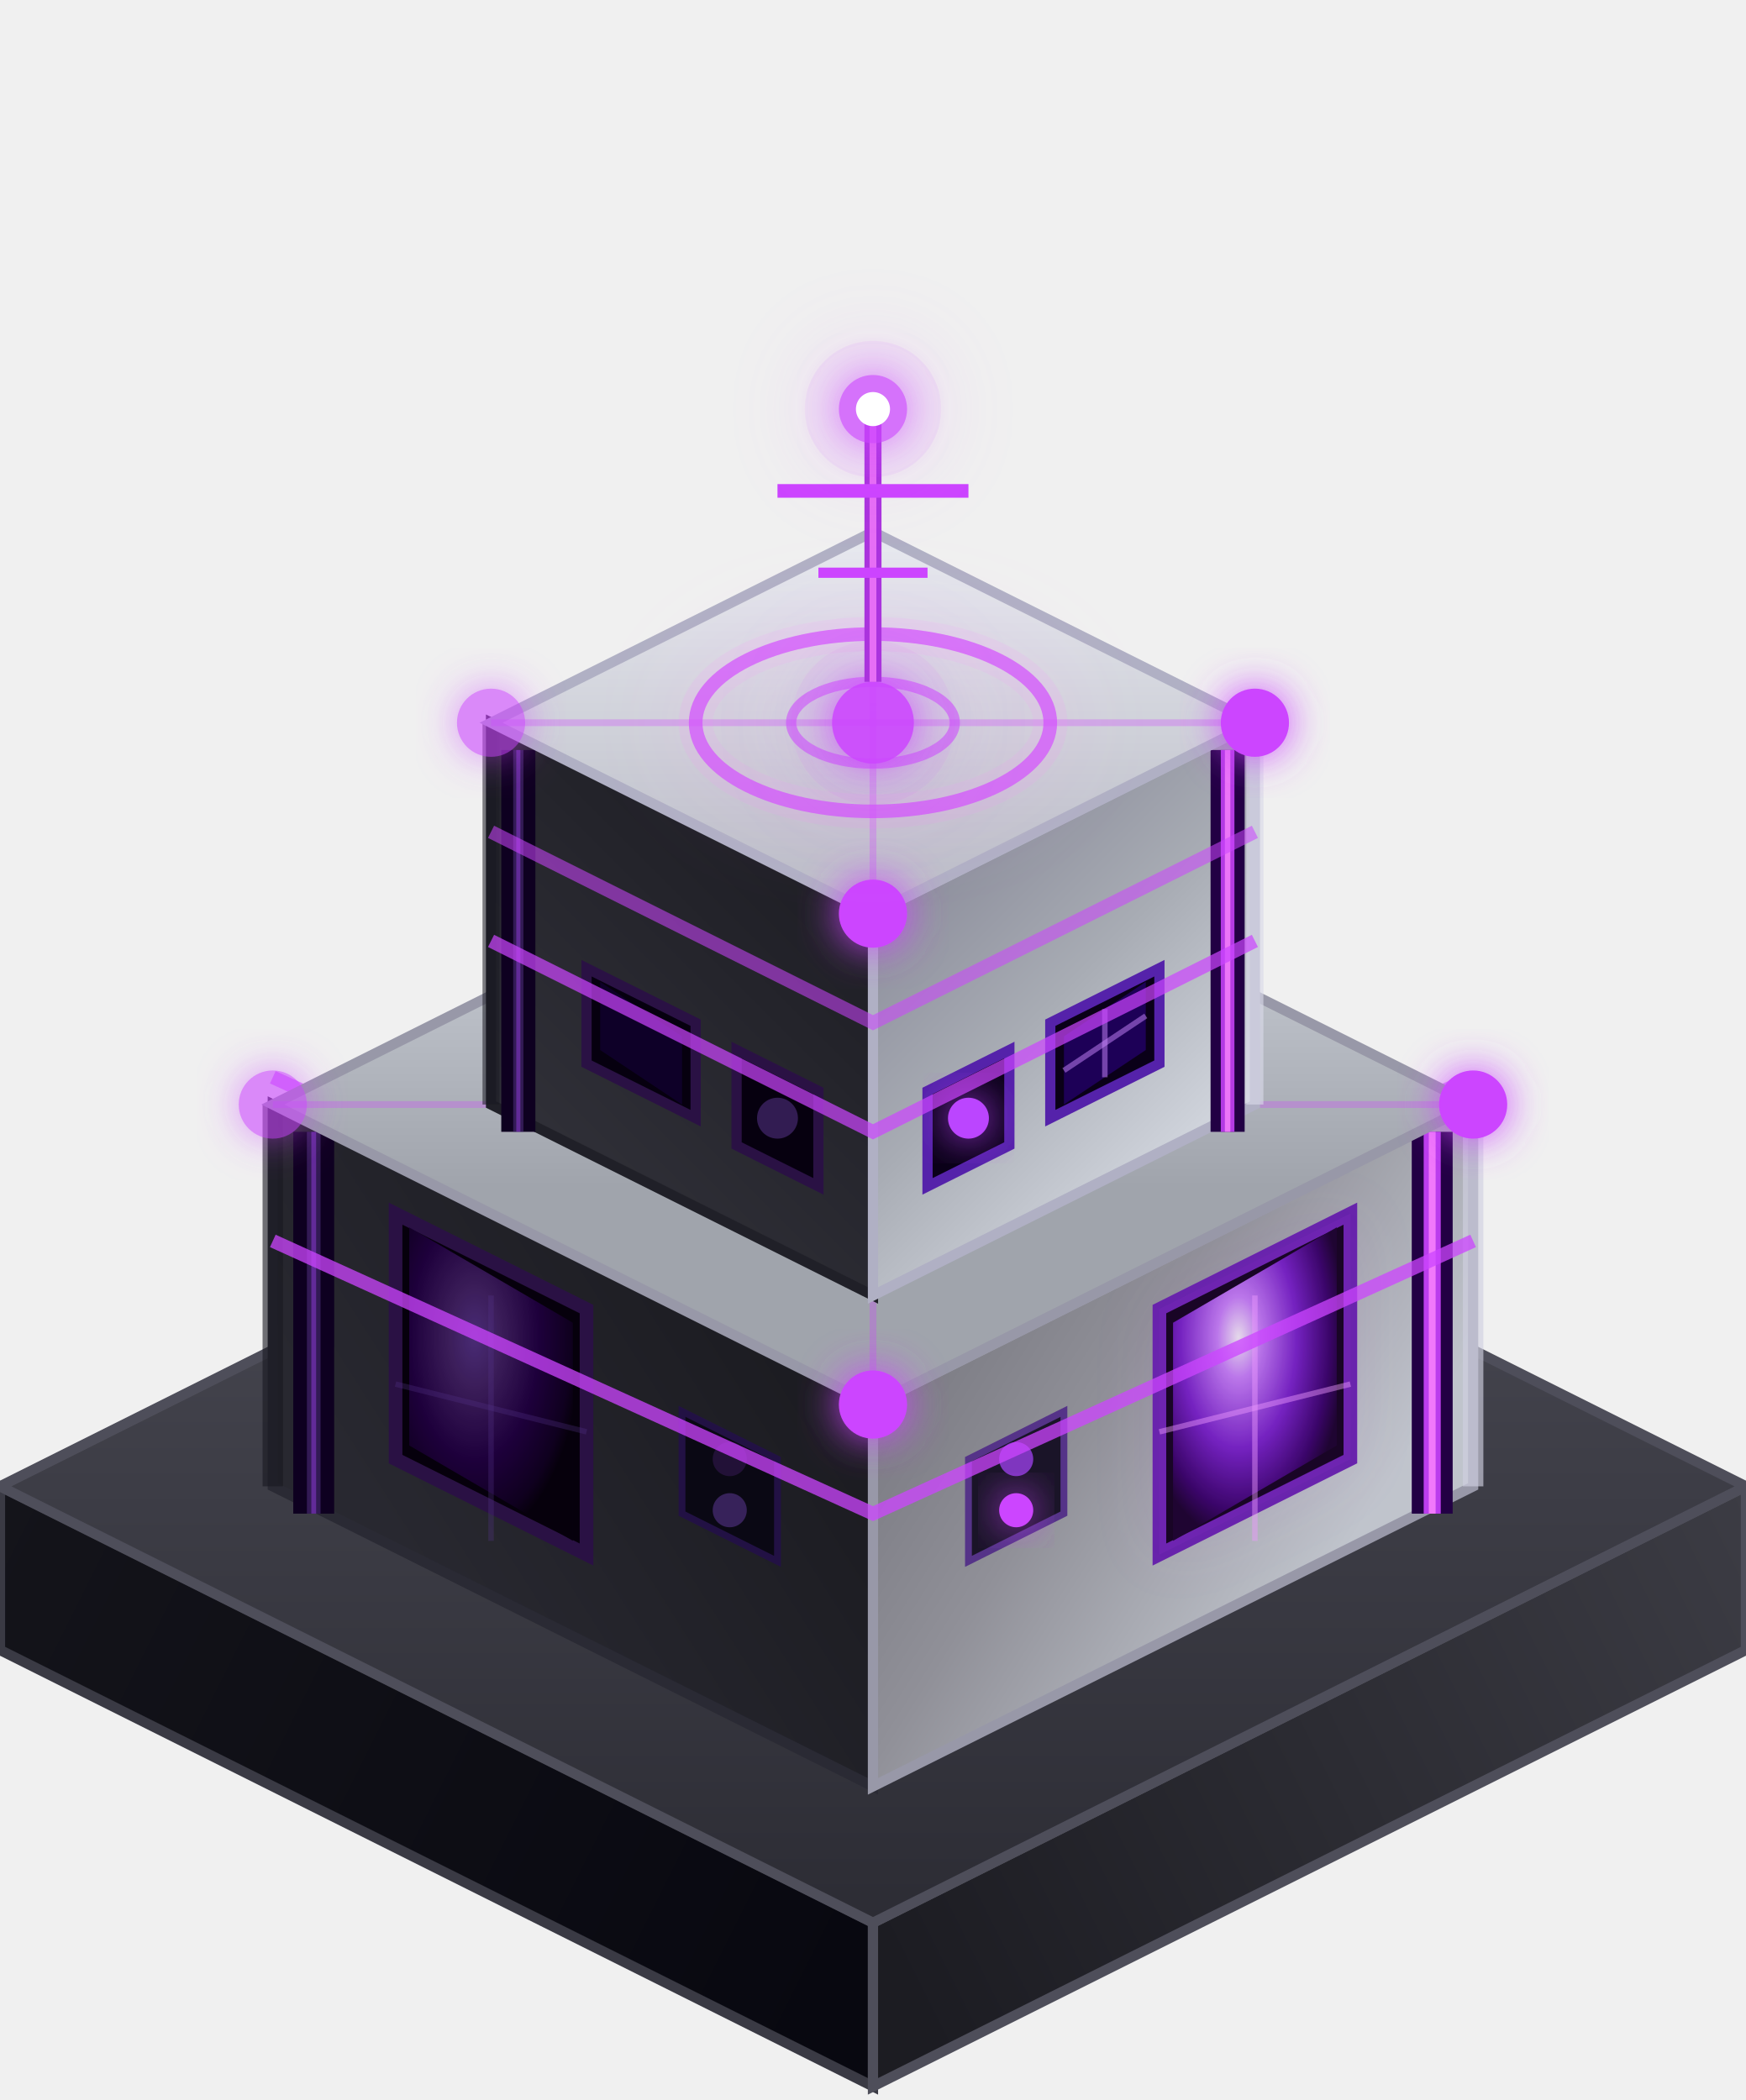
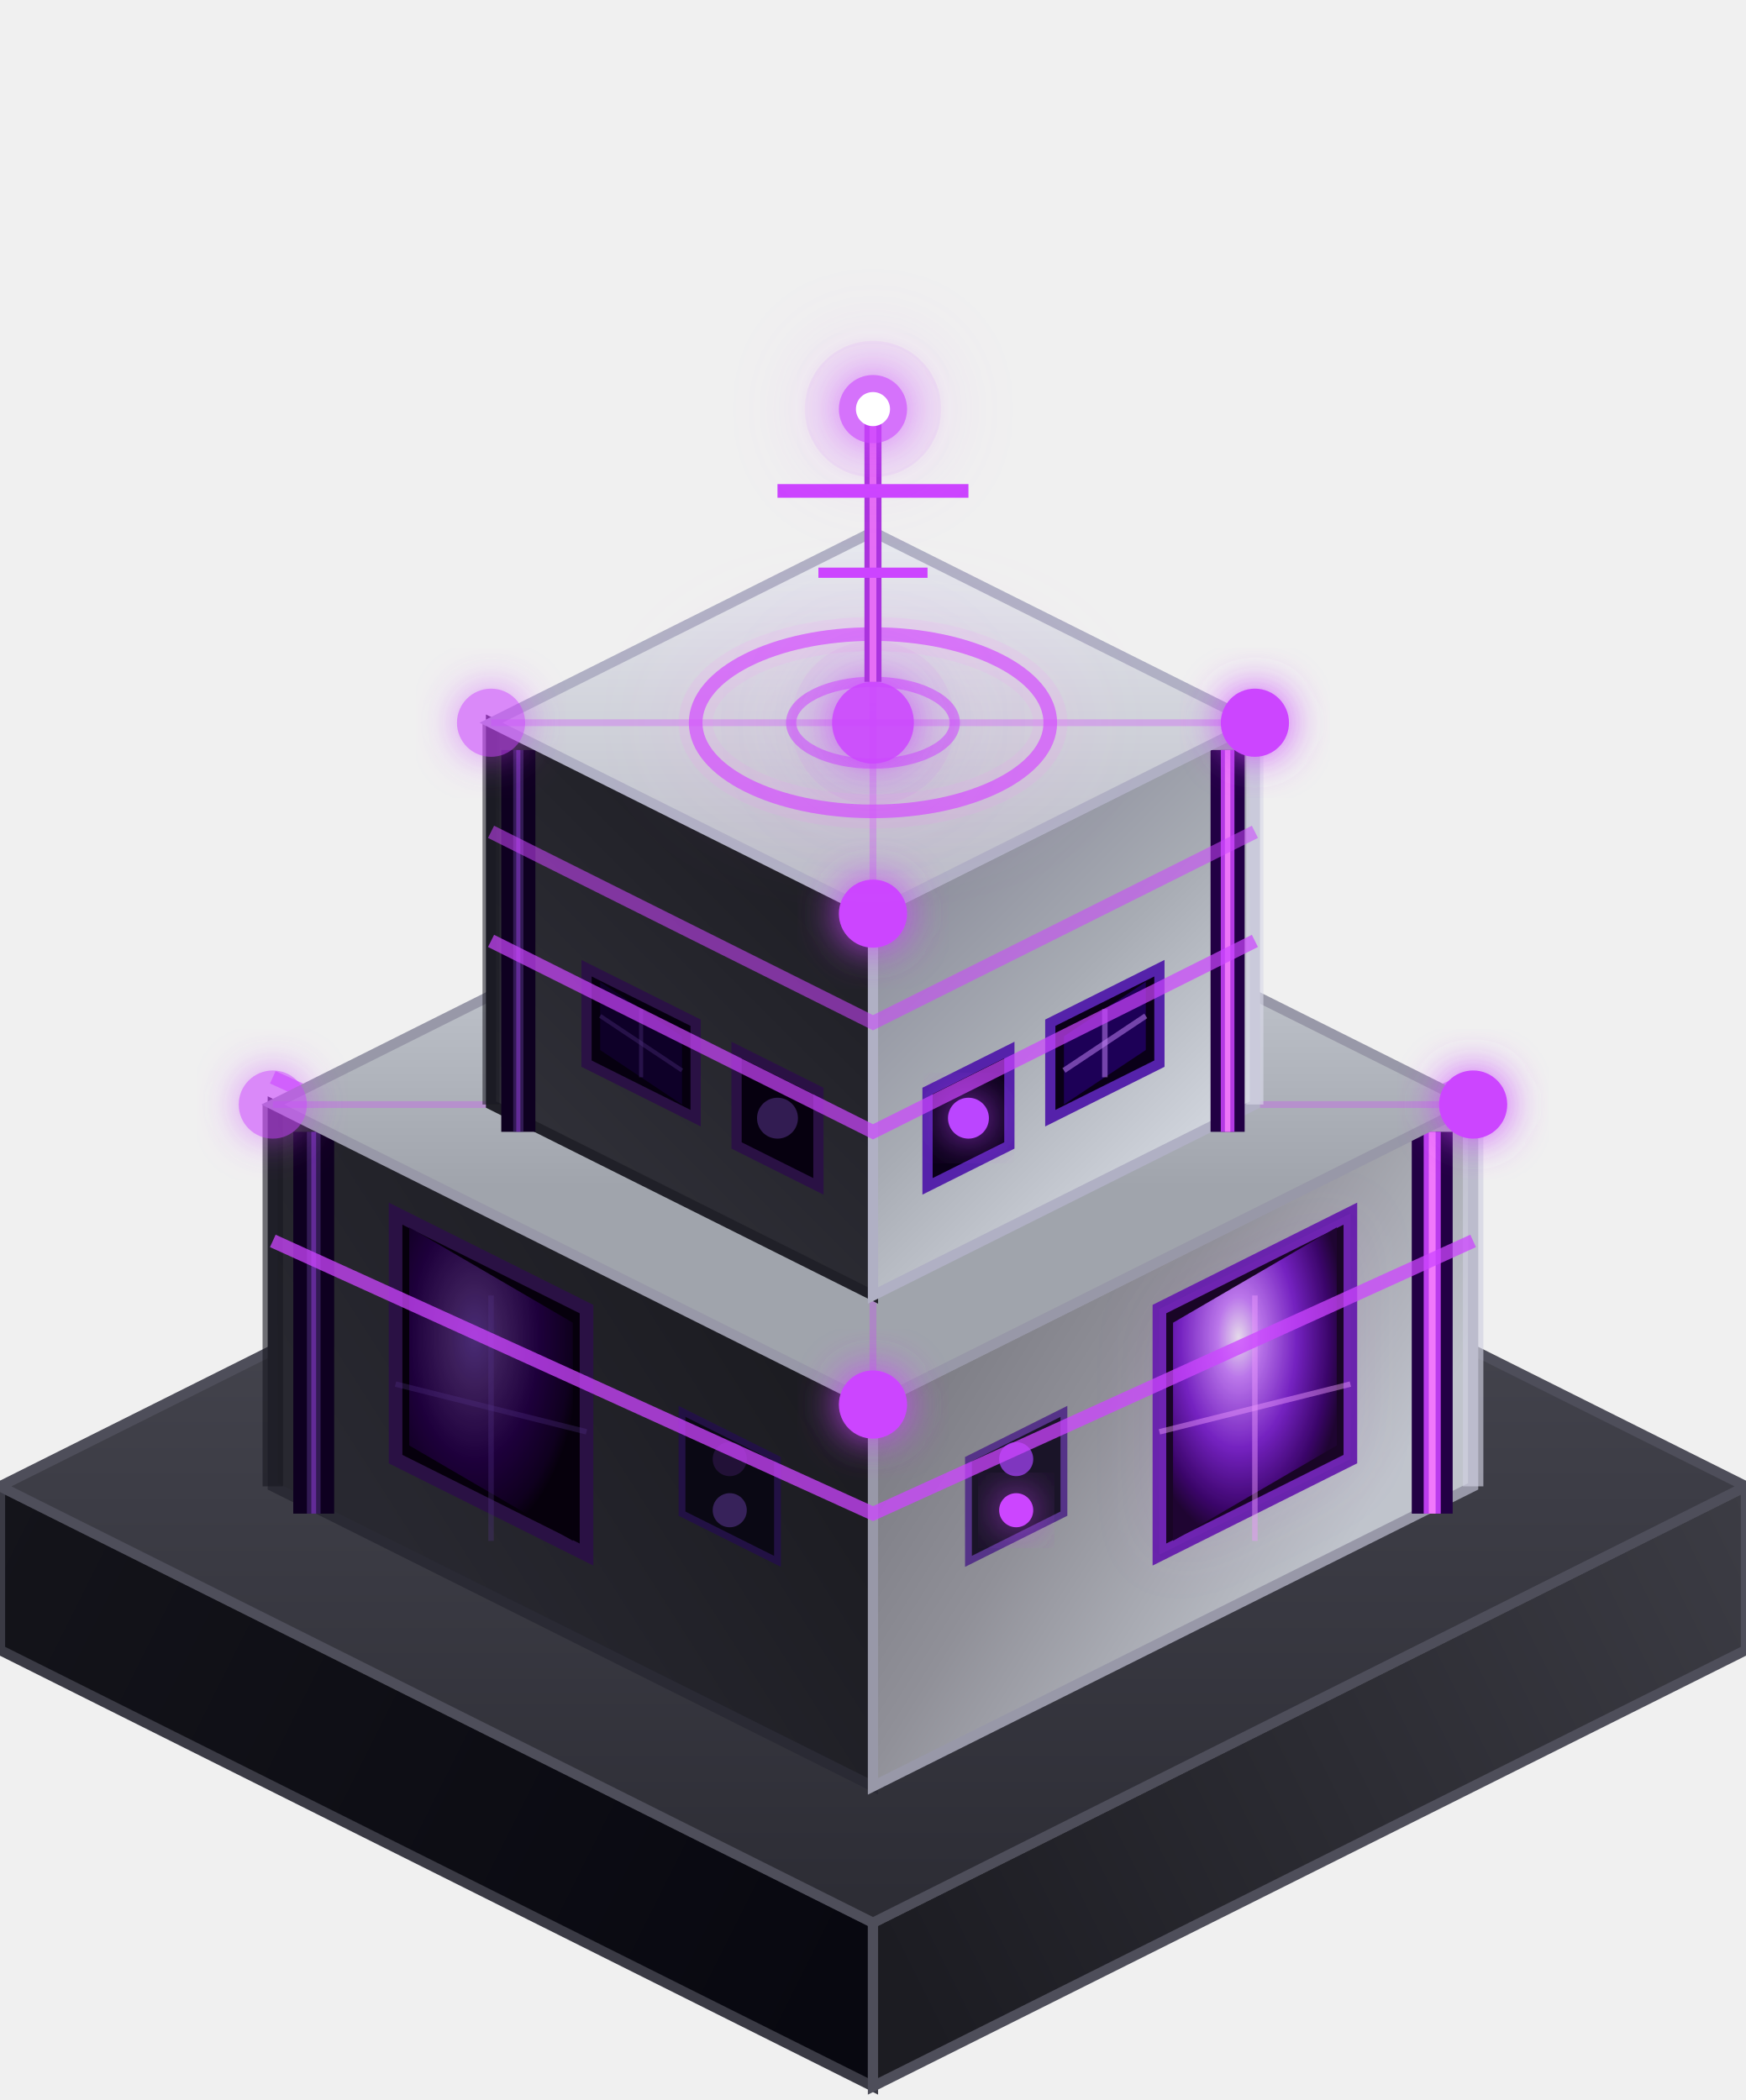
<svg xmlns="http://www.w3.org/2000/svg" viewBox="-128 -178 256 308" width="256" height="308">
  <defs>
    <linearGradient id="fR" gradientUnits="userSpaceOnUse" x1="128" y1="40" x2="0" y2="104">
      <stop offset="0%" stop-color="#3c3c44" />
      <stop offset="100%" stop-color="#1c1c22" />
    </linearGradient>
    <linearGradient id="fL" gradientUnits="userSpaceOnUse" x1="-128" y1="40" x2="0" y2="104">
      <stop offset="0%" stop-color="#14141a" />
      <stop offset="100%" stop-color="#080810" />
    </linearGradient>
    <linearGradient id="fT" gradientUnits="userSpaceOnUse" x1="0" y1="-24" x2="0" y2="104">
      <stop offset="0%" stop-color="#4e4e58" />
      <stop offset="100%" stop-color="#2c2c34" />
    </linearGradient>
    <linearGradient id="lR" gradientUnits="userSpaceOnUse" x1="88" y1="0" x2="0" y2="-56">
      <stop offset="0%" stop-color="#c0c4cc" />
      <stop offset="40%" stop-color="#909098" />
      <stop offset="100%" stop-color="#606068" />
    </linearGradient>
    <linearGradient id="lL" gradientUnits="userSpaceOnUse" x1="-88" y1="0" x2="0" y2="-56">
      <stop offset="0%" stop-color="#282830" />
      <stop offset="100%" stop-color="#141418" />
    </linearGradient>
    <linearGradient id="lT" gradientUnits="userSpaceOnUse" x1="0" y1="-80" x2="0" y2="-24">
      <stop offset="0%" stop-color="#d8dce4" />
      <stop offset="100%" stop-color="#a0a4ac" />
    </linearGradient>
    <linearGradient id="uR" gradientUnits="userSpaceOnUse" x1="56" y1="-44" x2="0" y2="-100">
      <stop offset="0%" stop-color="#d4d8e0" />
      <stop offset="40%" stop-color="#a8acb4" />
      <stop offset="100%" stop-color="#78788a" />
    </linearGradient>
    <linearGradient id="uL" gradientUnits="userSpaceOnUse" x1="-56" y1="-44" x2="0" y2="-100">
      <stop offset="0%" stop-color="#303038" />
      <stop offset="100%" stop-color="#18181e" />
    </linearGradient>
    <linearGradient id="uT" gradientUnits="userSpaceOnUse" x1="0" y1="-128" x2="0" y2="-72">
      <stop offset="0%" stop-color="#e8eaf0" />
      <stop offset="100%" stop-color="#b8bac4" />
    </linearGradient>
    <radialGradient id="reactor" cx="40%" cy="35%" r="65%">
      <stop offset="0%" stop-color="#ffffff" />
      <stop offset="20%" stop-color="#cc88ff" />
      <stop offset="55%" stop-color="#7722cc" />
      <stop offset="85%" stop-color="#330066" />
      <stop offset="100%" stop-color="#110022" />
    </radialGradient>
    <radialGradient id="reactorDim" cx="40%" cy="35%" r="65%">
      <stop offset="0%" stop-color="#553388" />
      <stop offset="25%" stop-color="#442266" />
      <stop offset="60%" stop-color="#220044" />
      <stop offset="90%" stop-color="#110022" />
      <stop offset="100%" stop-color="#06000c" />
    </radialGradient>
    <linearGradient id="conduit" gradientUnits="userSpaceOnUse" x1="0" y1="0" x2="0" y2="-130">
      <stop offset="0%" stop-color="#cc44ff" />
      <stop offset="50%" stop-color="#8822cc" />
      <stop offset="100%" stop-color="#441188" />
    </linearGradient>
    <filter id="glow" x="-60%" y="-60%" width="220%" height="220%">
      <feGaussianBlur stdDeviation="3" result="blur" />
      <feMerge>
        <feMergeNode in="blur" />
        <feMergeNode in="SourceGraphic" />
      </feMerge>
    </filter>
    <filter id="coreglow" x="-80%" y="-80%" width="260%" height="260%">
      <feGaussianBlur stdDeviation="5" result="blur" />
      <feMerge>
        <feMergeNode in="blur" />
        <feMergeNode in="SourceGraphic" />
      </feMerge>
    </filter>
    <filter id="softglow" x="-80%" y="-80%" width="260%" height="260%">
      <feGaussianBlur stdDeviation="6" result="blur" />
      <feMerge>
        <feMergeNode in="blur" />
        <feMergeNode in="SourceGraphic" />
      </feMerge>
    </filter>
  </defs>
  <polygon points="-128,64 0,128 0,104 -128,40" fill="url(#fL)" stroke="#3a3a44" stroke-width="1.5" />
  <polygon points="128,64 0,128 0,104 128,40" fill="url(#fR)" stroke="#4e4e5a" stroke-width="1.5" />
  <polygon points="0,-24 128,40 0,104 -128,40" fill="url(#fT)" stroke="#4e4e5a" stroke-width="1.5" />
  <g transform="translate(0, 20)">
    <polygon points="-88,20 0,64 0,8 -88,-36" fill="url(#lL)" stroke="#2a2a34" stroke-width="1.5" />
    <line x1="-88" y1="20" x2="-88" y2="-36" stroke="#181820" stroke-width="3" opacity="0.6" />
    <polygon points="-70,16 -42,30 -42,-6 -70,-20" fill="#06000c" stroke="#2a1144" stroke-width="2" />
    <polygon points="-68,14 -44,28 -44,-4 -68,-18" fill="url(#reactorDim)" opacity="0.85" />
    <line x1="-56" y1="28" x2="-56" y2="-8" stroke="#553388" stroke-width="0.8" opacity="0.3" />
    <line x1="-70" y1="5" x2="-42" y2="12" stroke="#553388" stroke-width="0.8" opacity="0.3" />
    <polygon points="-28,24 -14,31 -14,16 -28,9" fill="#0a0814" stroke="#221144" stroke-width="1" />
    <circle cx="-21" cy="23.5" r="2.5" fill="#553388" opacity="0.6" />
    <circle cx="-21" cy="16" r="2.5" fill="#3a1a5a" opacity="0.5" />
    <line x1="-82" y1="24" x2="-82" y2="-32" stroke="#0e0020" stroke-width="6" />
    <line x1="-82" y1="24" x2="-82" y2="-32" stroke="#553388" stroke-width="2" opacity="0.5" />
    <line x1="-82" y1="24" x2="-82" y2="-32" stroke="#aa44ff" stroke-width="0.7" opacity="0.4" />
    <polygon points="88,20 0,64 0,8 88,-36" fill="url(#lR)" stroke="#9898a8" stroke-width="1.5" />
    <line x1="88" y1="20" x2="88" y2="-36" stroke="#d0d0e0" stroke-width="3" opacity="0.65" />
    <polygon points="70,16 42,30 42,-6 70,-20" fill="#0a0014" stroke="#6622aa" stroke-width="2" />
    <polygon points="68,14 44,28 44,-4 68,-18" fill="url(#reactor)" opacity="0.9" />
    <polygon points="70,16 42,30 42,-6 70,-20" fill="#cc44ff" opacity="0.08" filter="url(#coreglow)" />
    <line x1="56" y1="28" x2="56" y2="-8" stroke="#ee99ff" stroke-width="0.8" opacity="0.45" />
    <line x1="70" y1="5" x2="42" y2="12" stroke="#ee99ff" stroke-width="0.8" opacity="0.45" />
    <polygon points="28,24 14,31 14,16 28,9" fill="#1a1428" stroke="#553388" stroke-width="1" />
    <circle cx="21" cy="23.5" r="2.5" fill="#cc44ff" filter="url(#glow)" />
    <circle cx="21" cy="16" r="2.5" fill="#aa44ff" opacity="0.7" />
    <line x1="82" y1="24" x2="82" y2="-32" stroke="#220044" stroke-width="6" />
    <line x1="82" y1="24" x2="82" y2="-32" stroke="#cc44ff" stroke-width="2.5" opacity="0.9" />
    <line x1="82" y1="24" x2="82" y2="-32" stroke="#ff88ff" stroke-width="1" opacity="0.8" />
    <line x1="82" y1="24" x2="82" y2="-32" stroke="#cc44ff" stroke-width="8" opacity="0.15" filter="url(#coreglow)" />
    <polyline points="88,-16 0,24 -88,-16" stroke="#cc44ff" stroke-width="2" fill="none" opacity="0.75" />
    <polyline points="88,-40 0,0  -88,-40" stroke="#cc44ff" stroke-width="2" fill="none" opacity="0.6" />
    <polygon points="0,-80 88,-36 0,8 -88,-36" fill="url(#lT)" stroke="#9898a8" stroke-width="1.5" />
    <line x1="0" y1="-80" x2="0" y2="8" stroke="#cc44ff" stroke-width="1" opacity="0.3" />
    <line x1="-88" y1="-36" x2="88" y2="-36" stroke="#cc44ff" stroke-width="1" opacity="0.3" />
    <circle cx="88" cy="-36" r="5" fill="#cc44ff" filter="url(#glow)" />
    <circle cx="-88" cy="-36" r="5" fill="#cc44ff" filter="url(#glow)" opacity="0.6" />
    <circle cx="0" cy="8" r="5" fill="#cc44ff" filter="url(#glow)" />
  </g>
  <g transform="translate(0, 28)">
    <polygon points="-56,-44 0,-16 0,-72 -56,-100" fill="url(#uL)" stroke="#202028" stroke-width="1.5" />
    <line x1="-56" y1="-44" x2="-56" y2="-100" stroke="#181820" stroke-width="2.5" opacity="0.55" />
    <line x1="-52" y1="-40" x2="-52" y2="-96" stroke="#0e0020" stroke-width="5" />
    <line x1="-52" y1="-40" x2="-52" y2="-96" stroke="#553388" stroke-width="1.5" opacity="0.5" />
    <line x1="-52" y1="-40" x2="-52" y2="-96" stroke="#aa44ff" stroke-width="0.6" opacity="0.4" />
    <polygon points="-42,-50 -26,-42 -26,-56 -42,-64" fill="#06000f" stroke="#2a1144" stroke-width="1.5" />
    <polygon points="-40,-52 -28,-44 -28,-54 -40,-62" fill="#110033" opacity="0.7" />
+     <line x1="-34" y1="-48" x2="-34" y2="-58" stroke="#553388" stroke-width="0.6" opacity="0.35" />
+     <line x1="-40" y1="-57" x2="-28" y2="-49" stroke="#553388" stroke-width="0.6" opacity="0.35" />
    <polygon points="-20,-38 -8,-32 -8,-46 -20,-52" fill="#06000f" stroke="#2a1144" stroke-width="1.5" />
    <circle cx="-14" cy="-42" r="3" fill="#553388" opacity="0.55" />
    <polygon points="56,-44 0,-16 0,-72 56,-100" fill="url(#uR)" stroke="#b0b0c4" stroke-width="1.5" />
    <line x1="56" y1="-44" x2="56" y2="-100" stroke="#d8d8e8" stroke-width="2.5" opacity="0.65" />
    <line x1="52" y1="-40" x2="52" y2="-96" stroke="#220044" stroke-width="5" />
    <line x1="52" y1="-40" x2="52" y2="-96" stroke="#cc44ff" stroke-width="2" opacity="0.85" />
    <line x1="52" y1="-40" x2="52" y2="-96" stroke="#ff88ff" stroke-width="0.8" opacity="0.75" />
    <line x1="52" y1="-40" x2="52" y2="-96" stroke="#cc44ff" stroke-width="7" opacity="0.12" filter="url(#coreglow)" />
    <polygon points="42,-50 26,-42 26,-56 42,-64" fill="#0a0018" stroke="#5522aa" stroke-width="1.5" />
    <polygon points="40,-52 28,-44 28,-54 40,-62" fill="#220066" opacity="0.8" />
    <line x1="34" y1="-48" x2="34" y2="-58" stroke="#cc88ff" stroke-width="0.8" opacity="0.5" />
    <line x1="40" y1="-57" x2="28" y2="-49" stroke="#cc88ff" stroke-width="0.8" opacity="0.5" />
    <polygon points="20,-38 8,-32 8,-46 20,-52" fill="#0a0018" stroke="#5522aa" stroke-width="1.5" />
    <circle cx="14" cy="-42" r="3" fill="#bb44ff" filter="url(#glow)" />
    <polyline points="56,-68 0,-40 -56,-68" stroke="#cc44ff" stroke-width="2" fill="none" opacity="0.7" />
    <polyline points="56,-84 0,-56 -56,-84" stroke="#cc44ff" stroke-width="2" fill="none" opacity="0.55" />
    <polygon points="0,-128 56,-100 0,-72 -56,-100" fill="url(#uT)" stroke="#b0b0c4" stroke-width="1.5" />
    <line x1="0" y1="-128" x2="0" y2="-72" stroke="#cc44ff" stroke-width="1" opacity="0.3" />
    <line x1="-56" y1="-100" x2="56" y2="-100" stroke="#cc44ff" stroke-width="1" opacity="0.3" />
    <circle cx="56" cy="-100" r="5" fill="#cc44ff" filter="url(#glow)" />
    <circle cx="-56" cy="-100" r="5" fill="#cc44ff" filter="url(#glow)" opacity="0.6" />
    <circle cx="0" cy="-72" r="5" fill="#cc44ff" filter="url(#glow)" />
    <g transform="translate(0, 28)">
      <ellipse cx="0" cy="-128" rx="26" ry="13" fill="none" stroke="#cc44ff" stroke-width="2" opacity="0.7" />
      <ellipse cx="0" cy="-128" rx="26" ry="13" fill="none" stroke="#ff88ff" stroke-width="5" opacity="0.15" filter="url(#softglow)" />
      <ellipse cx="0" cy="-128" rx="12" ry="6" fill="none" stroke="#cc44ff" stroke-width="1.5" opacity="0.55" />
      <circle cx="0" cy="-128" r="6" fill="#cc44ff" opacity="0.9" filter="url(#glow)" />
      <circle cx="0" cy="-128" r="12" fill="#cc44ff" opacity="0.1" filter="url(#softglow)" />
      <line x1="0" y1="-134" x2="0" y2="-174" stroke="#aa33dd" stroke-width="2.5" />
      <line x1="0" y1="-134" x2="0" y2="-174" stroke="#ff88ff" stroke-width="1" opacity="0.7" />
      <line x1="-14" y1="-162" x2="14" y2="-162" stroke="#cc44ff" stroke-width="2" />
      <line x1="-8" y1="-150" x2="8" y2="-150" stroke="#cc44ff" stroke-width="1.5" />
      <circle cx="0" cy="-174" r="10" fill="#cc44ff" opacity="0.12" filter="url(#softglow)" />
      <circle cx="0" cy="-174" r="5" fill="#cc44ff" opacity="0.7" filter="url(#glow)" />
      <circle cx="0" cy="-174" r="2.5" fill="#ffffff" />
    </g>
  </g>
</svg>
